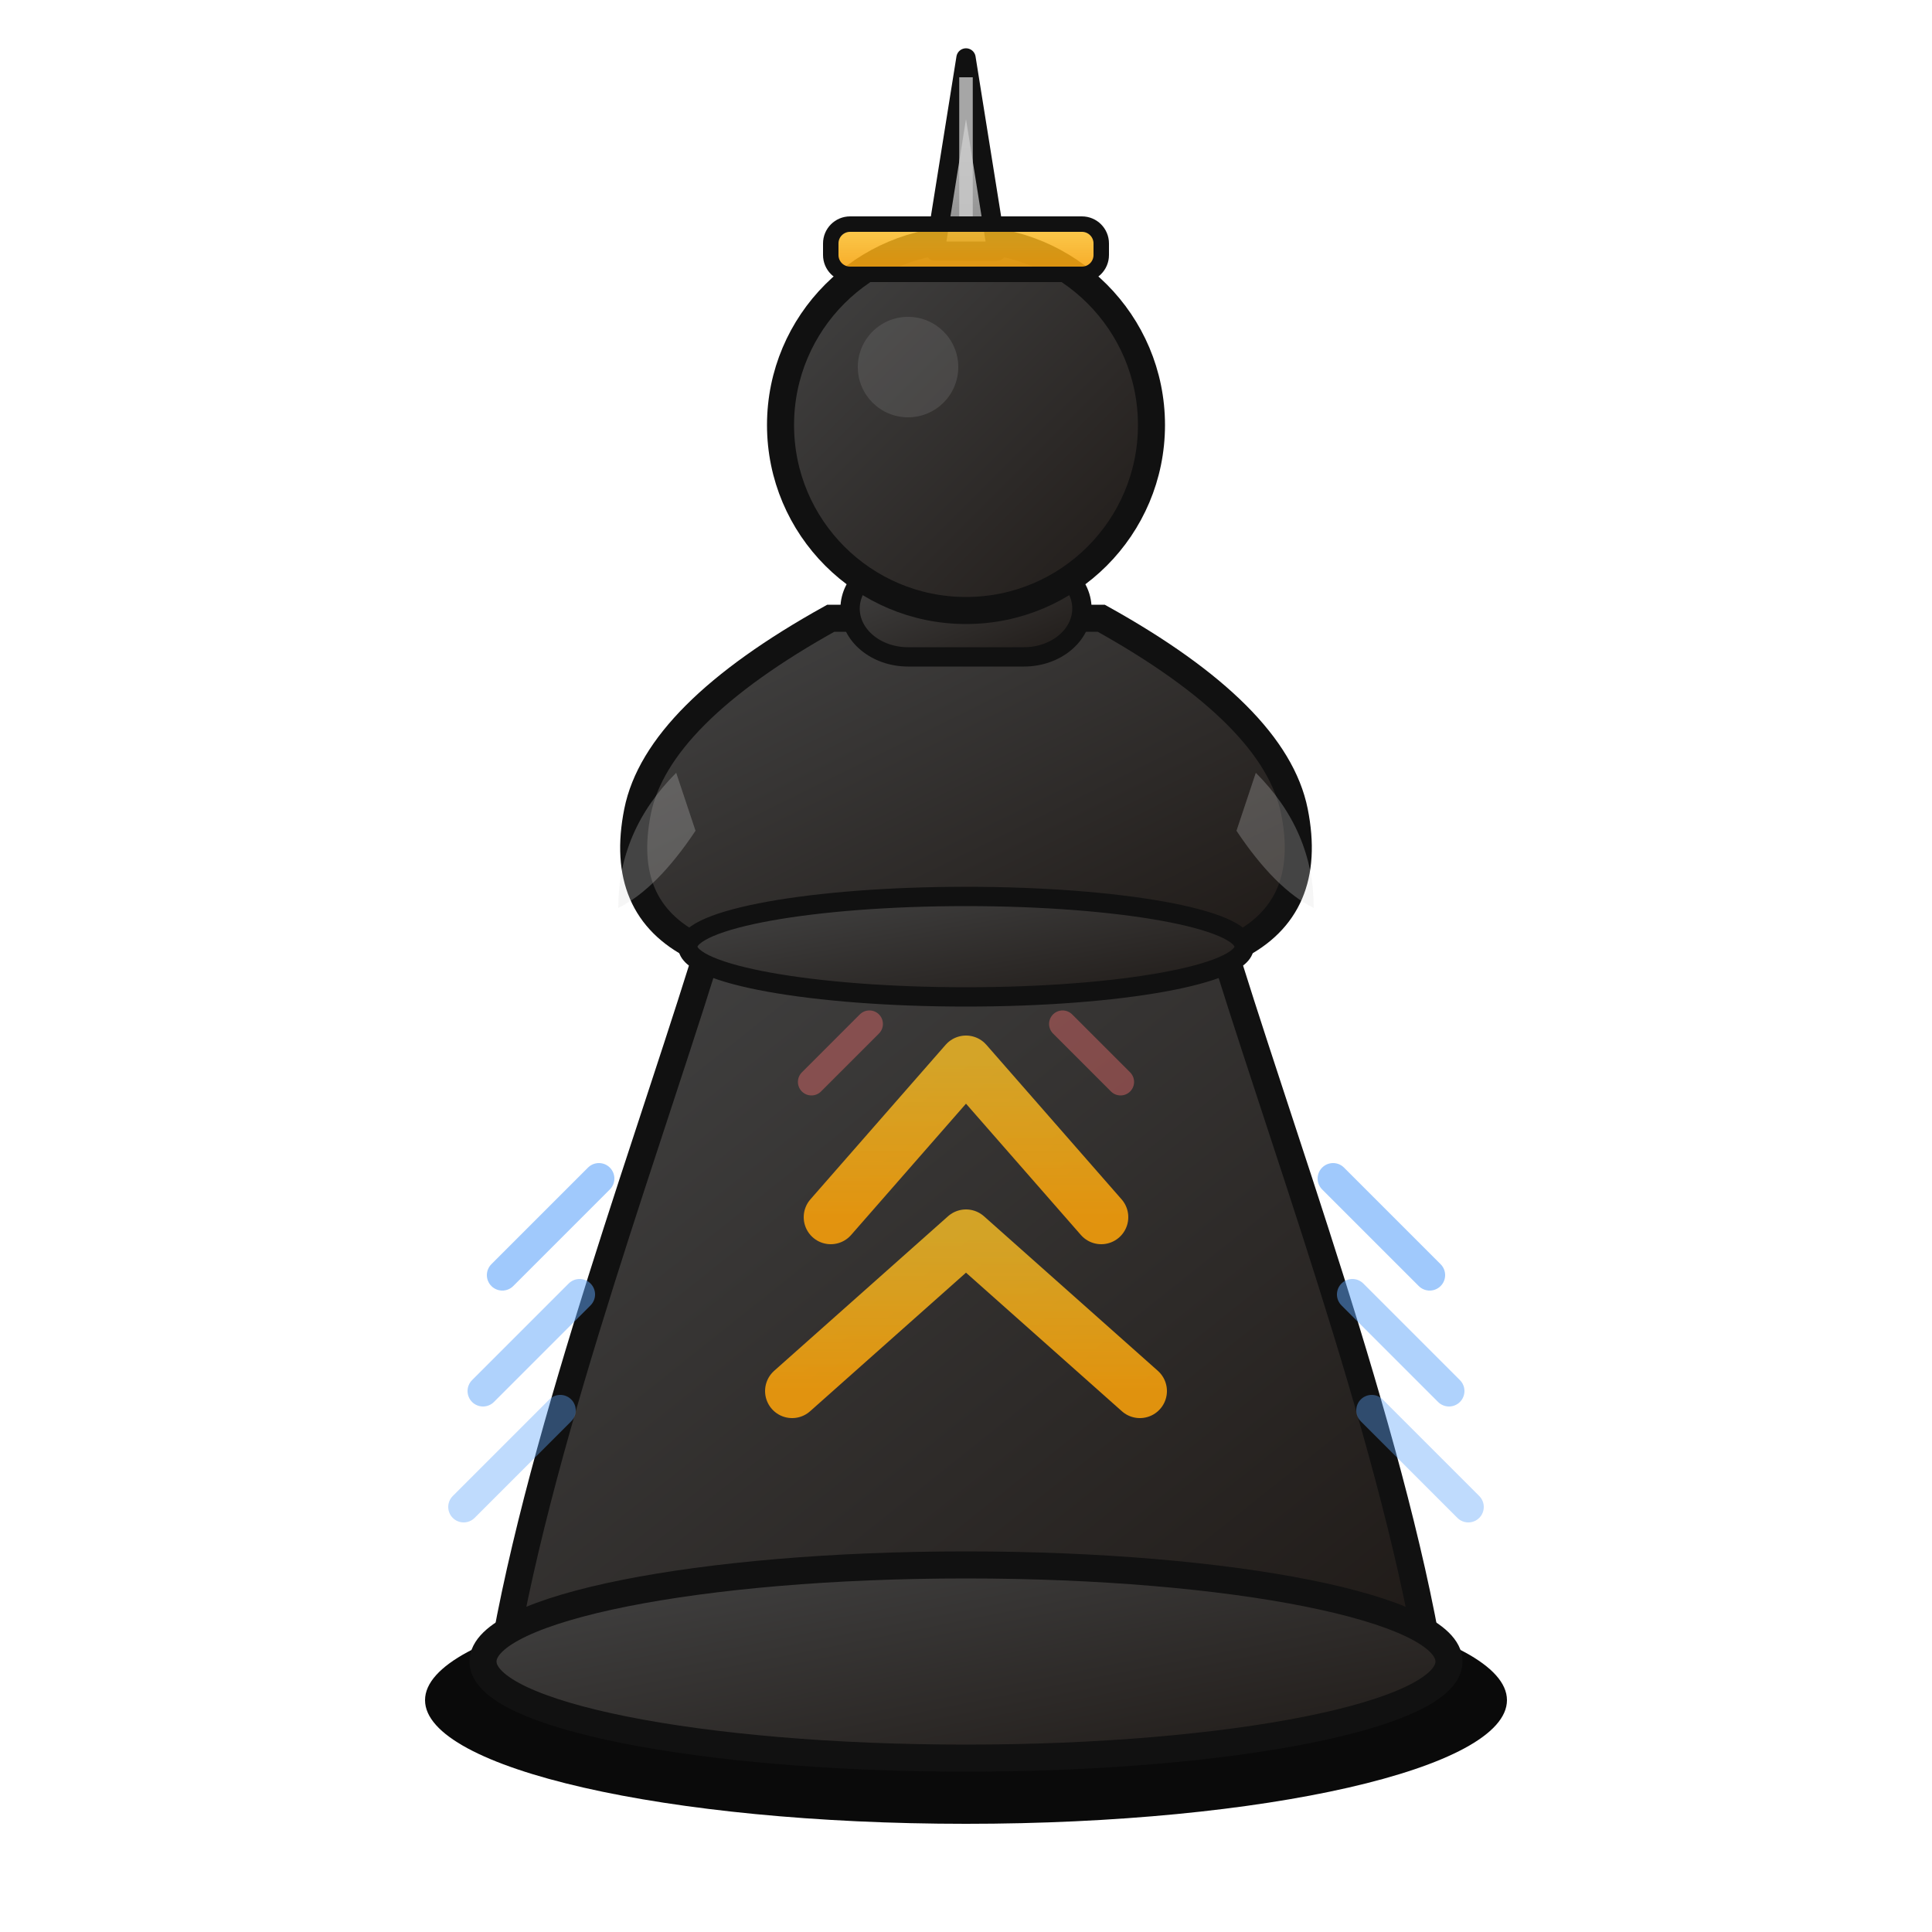
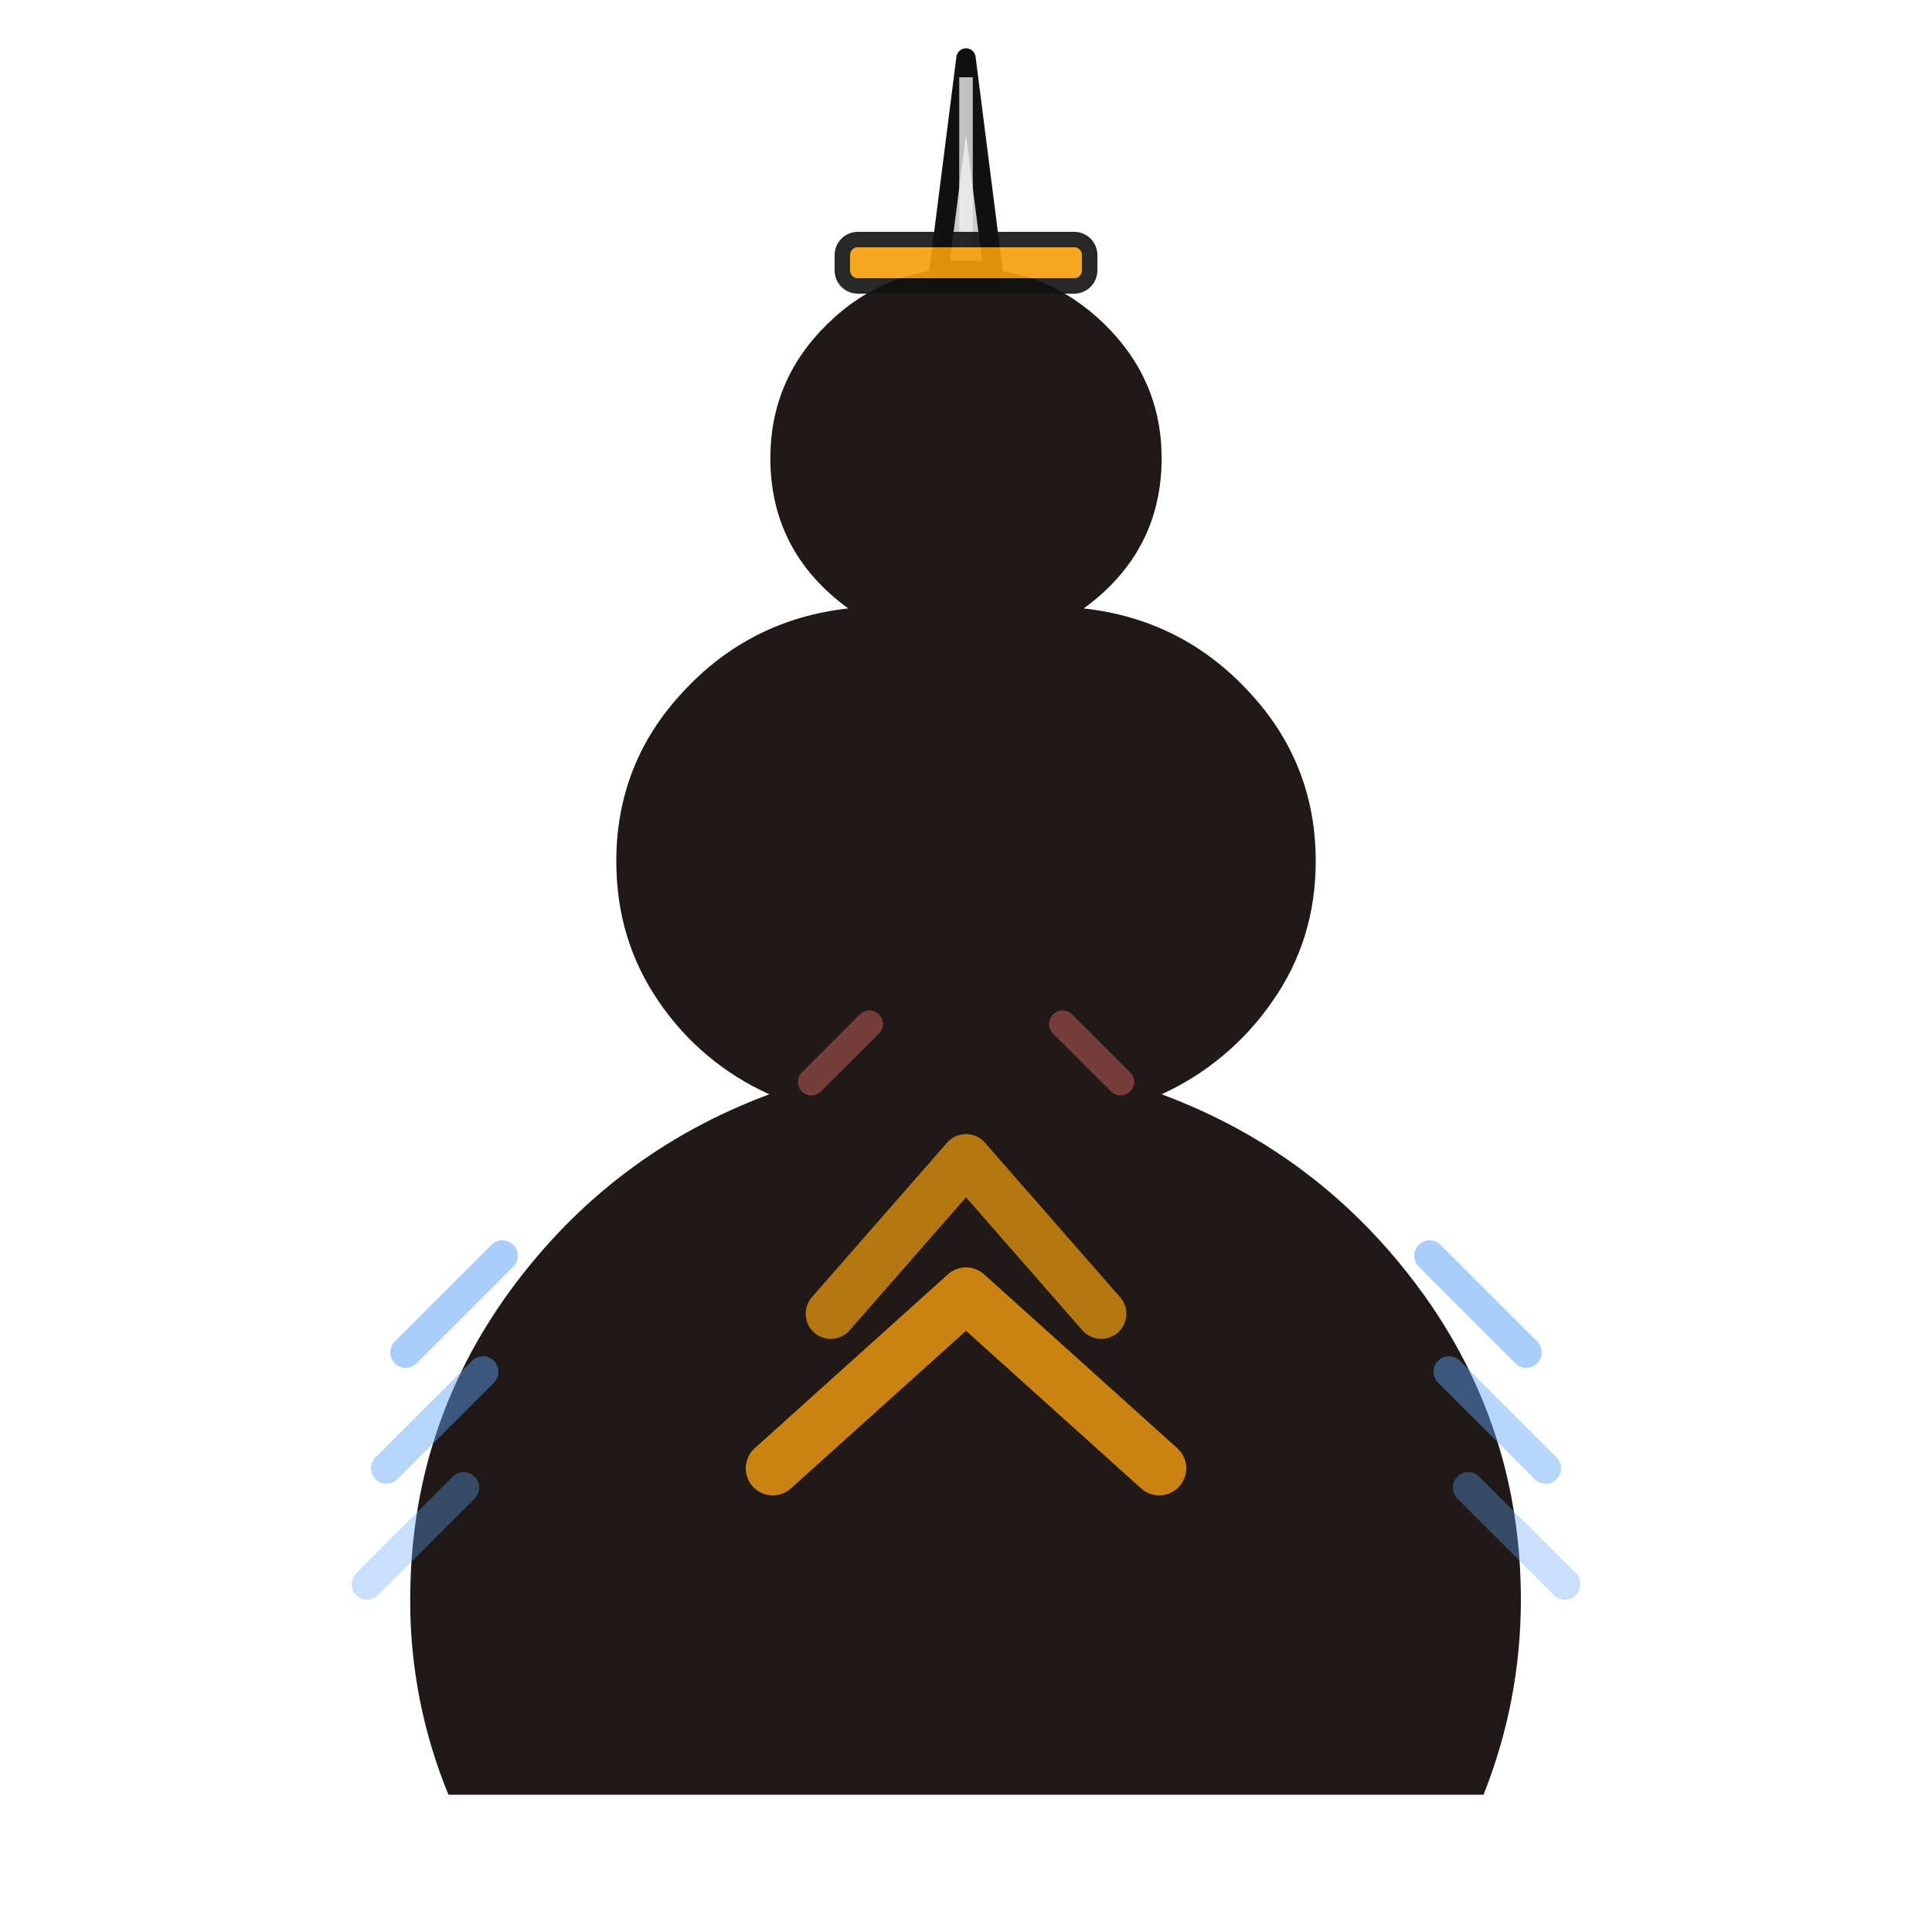
<svg xmlns="http://www.w3.org/2000/svg" viewBox="0 0 50 50" width="177.17" height="177.17">
-   <defs>
-     <linearGradient id="bPW-b" x1="0" y1="0" x2="1" y2="1">
-       <stop offset="0" stop-color="#444" />
-       <stop offset="1" stop-color="#1f1a17" />
-     </linearGradient>
-     <linearGradient id="bPW-bl" x1="0.5" y1="1" x2="0.5" y2="0">
-       <stop offset="0" stop-color="#888" />
-       <stop offset="1" stop-color="#ccc" />
-     </linearGradient>
-     <linearGradient id="bPW-g" x1="0.5" y1="1" x2="0.5" y2="0">
-       <stop offset="0" stop-color="#f59e0b" stop-opacity="0.9" />
-       <stop offset="1" stop-color="#fbbf24" stop-opacity="0.8" />
-     </linearGradient>
-   </defs>
-   <ellipse cx="25" cy="44" rx="14" ry="3.2" fill="#0a0a0a" />
-   <path d="M18.5 24 C17 29 14 37 13 43 L37 43 C36 37 33 29 31.5 24 Z" fill="url(#bPW-b)" stroke="#111" stroke-width="0.7" />
-   <ellipse cx="25" cy="43" rx="12.5" ry="2.5" fill="url(#bPW-b)" stroke="#111" stroke-width="0.7" />
-   <path d="M21.5 16 Q17 18.5 16.5 21 Q16 23.5 18 24.5 L32 24.5 Q34 23.5 33.5 21 Q33 18.5 28.5 16 Z" fill="url(#bPW-b)" stroke="#111" stroke-width="0.7" />
-   <ellipse cx="25" cy="24.5" rx="7.2" ry="1.3" fill="url(#bPW-b)" stroke="#111" stroke-width="0.5" />
-   <rect x="22" y="14.5" width="6" height="2.5" rx="1.5" fill="url(#bPW-b)" stroke="#111" stroke-width="0.5" />
-   <circle cx="25" cy="11" r="4.8" fill="url(#bPW-b)" stroke="#111" stroke-width="0.7" />
-   <circle cx="23.5" cy="9.5" r="1.3" fill="#888" opacity="0.25" />
-   <path d="M24.2 6.5 L25 1.5 L25.8 6.5 Z" fill="url(#bPW-bl)" stroke="#111" stroke-width="0.5" stroke-linejoin="round" />
-   <line x1="25" y1="2" x2="25" y2="6" stroke="#ccc" stroke-width="0.35" opacity="0.8" />
-   <rect x="21.5" y="5.8" width="7" height="1.3" rx="0.5" fill="url(#bPW-g)" stroke="#111" stroke-width="0.4" />
-   <path d="M20.5 36 L25 32 L29.5 36" fill="none" stroke="url(#bPW-g)" stroke-width="1.4" stroke-linecap="round" stroke-linejoin="round" />
-   <path d="M21.5 31.5 L25 27.5 L28.5 31.5" fill="none" stroke="url(#bPW-g)" stroke-width="1.4" stroke-linecap="round" stroke-linejoin="round" />
-   <line x1="13" y1="33" x2="15.5" y2="30.5" stroke="#60a5fa" stroke-width="0.8" stroke-linecap="round" opacity="0.6" />
-   <line x1="12.5" y1="36" x2="15" y2="33.5" stroke="#60a5fa" stroke-width="0.8" stroke-linecap="round" opacity="0.5" />
-   <line x1="12" y1="39" x2="14.5" y2="36.5" stroke="#60a5fa" stroke-width="0.8" stroke-linecap="round" opacity="0.4" />
-   <line x1="37" y1="33" x2="34.5" y2="30.5" stroke="#60a5fa" stroke-width="0.8" stroke-linecap="round" opacity="0.6" />
-   <line x1="37.5" y1="36" x2="35" y2="33.5" stroke="#60a5fa" stroke-width="0.8" stroke-linecap="round" opacity="0.5" />
-   <line x1="38" y1="39" x2="35.5" y2="36.5" stroke="#60a5fa" stroke-width="0.8" stroke-linecap="round" opacity="0.4" />
-   <path d="M17.5 20 Q16 21.5 16 23.5 Q17 23 18 21.5 Z" fill="#ddd" opacity="0.25" />
-   <path d="M32.5 20 Q34 21.5 34 23.5 Q33 23 32 21.5 Z" fill="#ddd" opacity="0.25" />
+   <path d="M25 46.448H11.606a13.139 13.139 0 0 1-.99-5.043c0-2.975.863-5.644 2.598-8.018 1.736-2.365 3.971-4.054 6.697-5.067a6.824 6.824 0 0 1-2.861-2.398c-.737-1.071-1.1-2.283-1.1-3.634 0-1.69.575-3.156 1.735-4.392 1.151-1.244 2.574-1.961 4.267-2.15-1.346-.981-2.015-2.283-2.015-3.89 0-1.351.491-2.513 1.482-3.477.982-.964 2.176-1.442 3.581-1.442 1.389 0 2.582.478 3.573 1.442s1.49 2.126 1.49 3.477c0 1.607-.669 2.909-2.015 3.89 1.693.189 3.116.906 4.267 2.15 1.16 1.236 1.736 2.703 1.736 4.392 0 1.351-.373 2.563-1.126 3.634a7.036 7.036 0 0 1-2.862 2.398c2.726 1.013 4.962 2.702 6.697 5.067 1.736 2.374 2.6 5.043 2.6 8.018 0 1.739-.322 3.42-.966 5.043z" fill="#1f1a17" />
+   <path d="M24.3 7 L25 1.5 L25.7 7 Z" fill="#ccc" stroke="#111" stroke-width="0.5" stroke-linejoin="round" />
+   <line x1="25" y1="2" x2="25" y2="6.5" stroke="#eee" stroke-width="0.35" opacity="0.8" />
+   <rect x="21.8" y="6.2" width="6.4" height="1.2" rx="0.4" fill="#f59e0b" stroke="#111" stroke-width="0.4" opacity="0.9" />
+   <path d="M20 38 L25 33.5 L30 38" fill="none" stroke="#f59e0b" stroke-width="1.4" stroke-linecap="round" stroke-linejoin="round" opacity="0.8" />
+   <path d="M21.5 34 L25 30 L28.5 34" fill="none" stroke="#f59e0b" stroke-width="1.3" stroke-linecap="round" stroke-linejoin="round" opacity="0.7" />
+   <line x1="10.5" y1="35" x2="13" y2="32.5" stroke="#60a5fa" stroke-width="0.8" stroke-linecap="round" opacity="0.55" />
+   <line x1="10" y1="38" x2="12.5" y2="35.5" stroke="#60a5fa" stroke-width="0.8" stroke-linecap="round" opacity="0.45" />
+   <line x1="9.5" y1="41" x2="12" y2="38.5" stroke="#60a5fa" stroke-width="0.8" stroke-linecap="round" opacity="0.35" />
+   <line x1="39.5" y1="35" x2="37" y2="32.5" stroke="#60a5fa" stroke-width="0.8" stroke-linecap="round" opacity="0.55" />
+   <line x1="40" y1="38" x2="37.5" y2="35.5" stroke="#60a5fa" stroke-width="0.8" stroke-linecap="round" opacity="0.45" />
+   <line x1="40.5" y1="41" x2="38" y2="38.5" stroke="#60a5fa" stroke-width="0.8" stroke-linecap="round" opacity="0.35" />
  <line x1="21" y1="28" x2="22.5" y2="26.5" stroke="#f87171" stroke-width="0.7" stroke-linecap="round" opacity="0.4" />
  <line x1="27.5" y1="26.5" x2="29" y2="28" stroke="#f87171" stroke-width="0.7" stroke-linecap="round" opacity="0.4" />
</svg>
